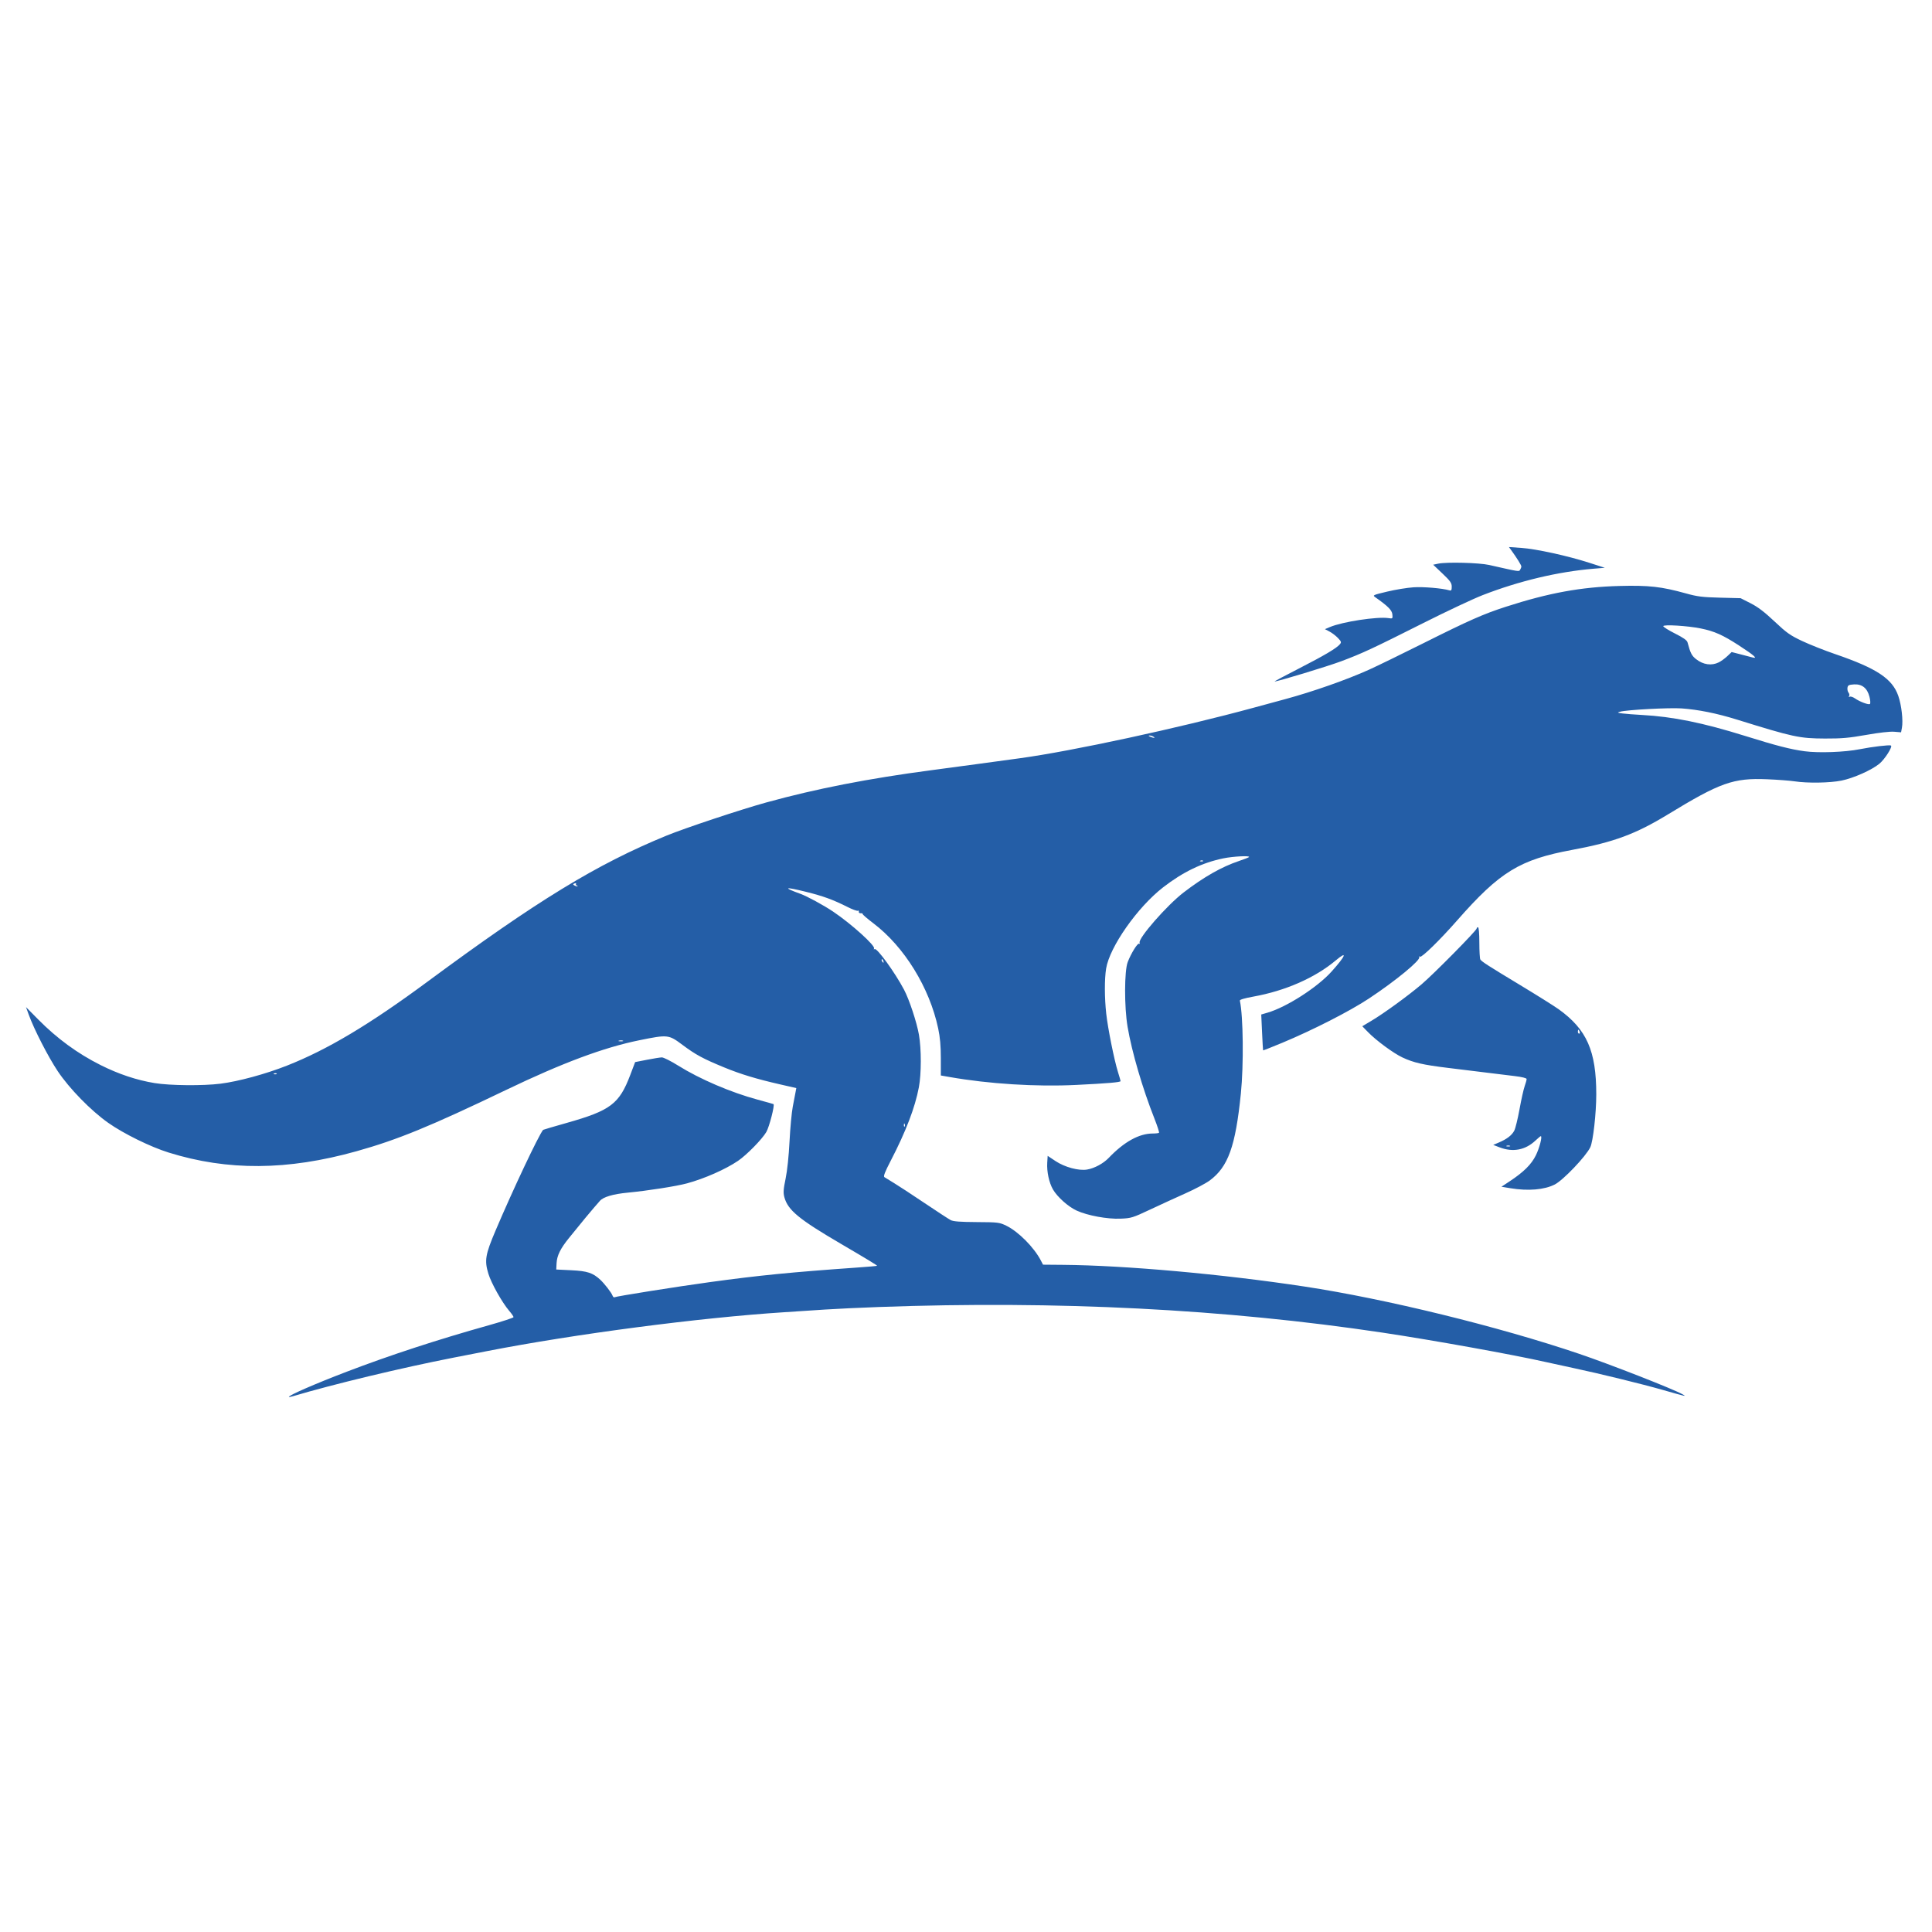
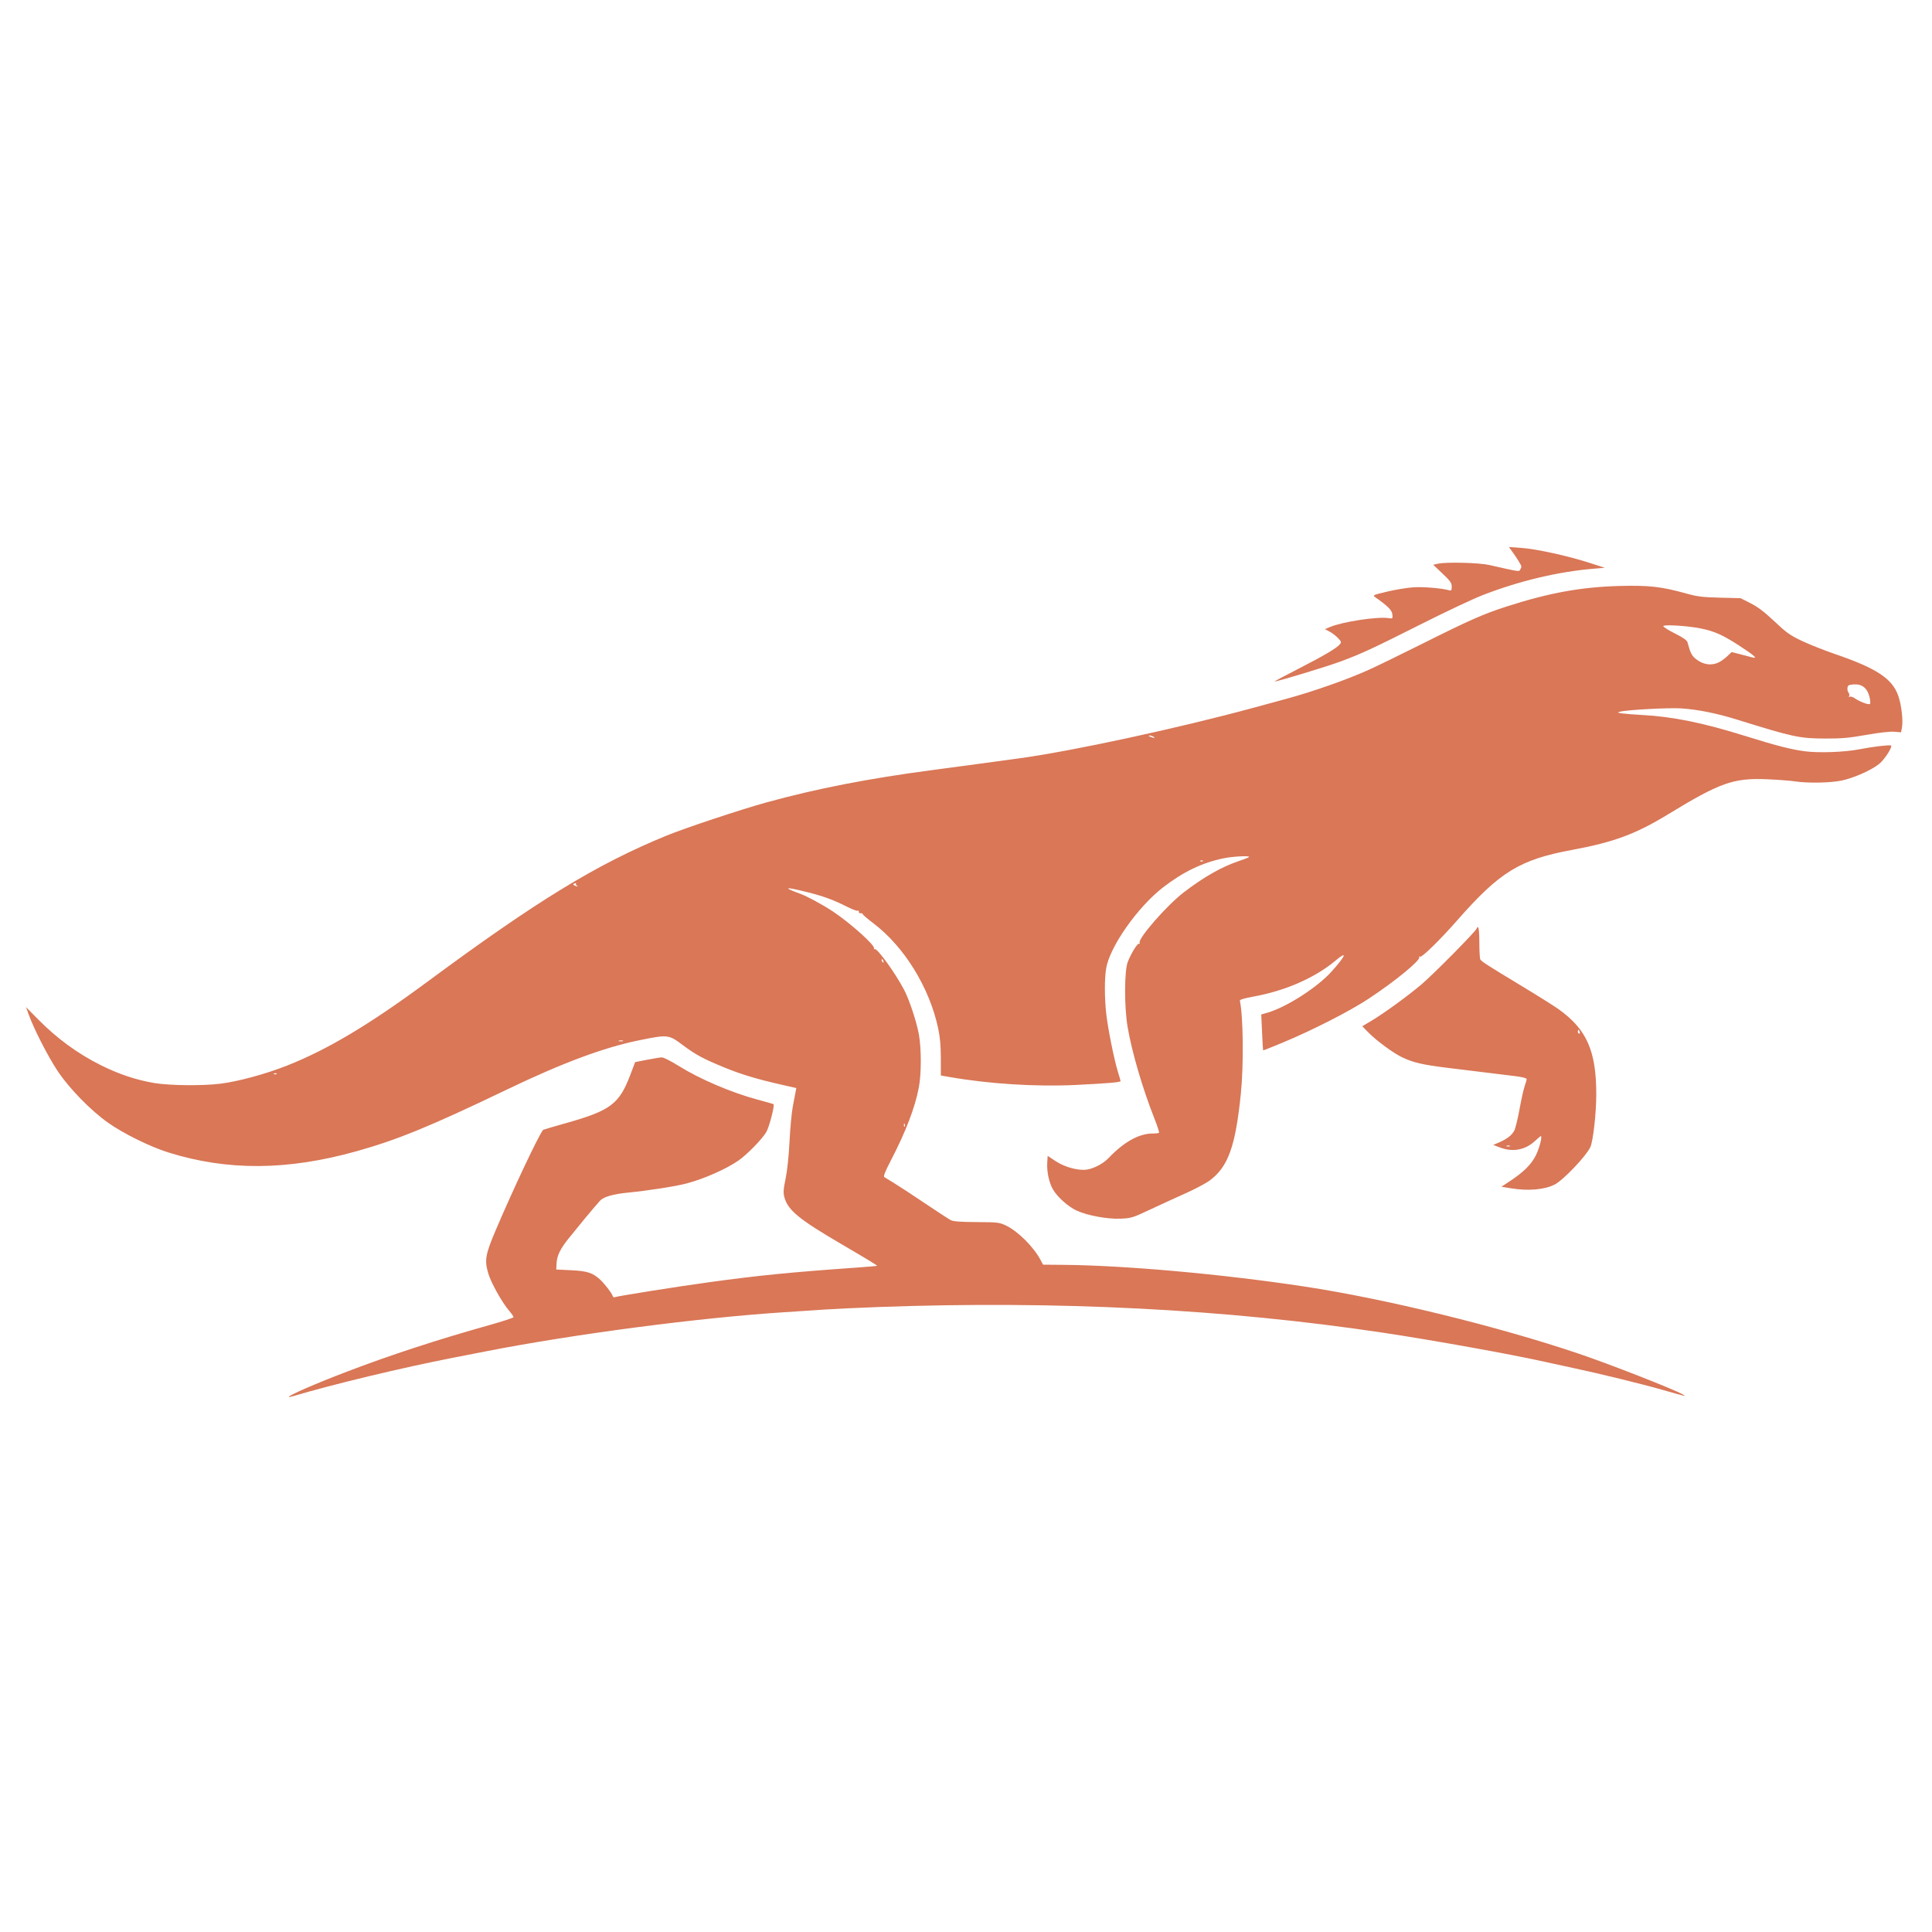
<svg xmlns="http://www.w3.org/2000/svg" width="512" height="512" viewBox="0 0 512 512" version="1.1" id="svg1" xml:space="preserve">
  <defs id="defs1" />
  <g id="layer1">
-     <path style="fill:#245ea7;fill-opacity:1;stroke-width:0.348" d="m 76.55,370.194 c 0,-0.441 6.975,-3.478 15.322,-6.67 11.467,-4.385 24.056,-8.502 37.694,-12.325 3.591,-1.007 6.529,-1.973 6.529,-2.148 0,-0.175 -0.513,-0.917 -1.14,-1.649 -1.886,-2.204 -4.764,-7.331 -5.533,-9.859 -1.067,-3.508 -0.812,-5.037 1.913,-11.447 4.635,-10.906 11.376,-25.18 12.594,-26.67 0.044,-0.054 2.866,-0.885 6.271,-1.847 11.611,-3.281 13.914,-5.021 16.833,-12.721 l 1.286,-3.394 3.127,-0.612 c 1.72,-0.337 3.494,-0.622 3.942,-0.633 0.448,-0.012 2.407,0.973 4.353,2.187 5.733,3.579 13.944,7.095 21.049,9.015 2.243,0.606 4.13,1.136 4.193,1.177 0.379,0.248 -1.108,6.031 -1.902,7.396 -1.111,1.911 -5.199,6.081 -7.49,7.639 -3.294,2.241 -8.908,4.718 -13.532,5.97 -2.832,0.767 -10.365,1.947 -15.706,2.461 -3.929,0.378 -6.502,1.144 -7.395,2.201 -0.353,0.417 -1.058,1.229 -1.567,1.804 -0.881,0.995 -2.824,3.352 -6.62,8.034 -2.26,2.787 -3.169,4.638 -3.274,6.667 l -0.086,1.665 4.004,0.194 c 4.23,0.205 5.698,0.687 7.661,2.514 1.142,1.064 2.945,3.394 3.242,4.192 0.129,0.347 0.363,0.553 0.519,0.456 0.416,-0.257 16.452,-2.804 25.315,-4.021 12.968,-1.78 21.445,-2.618 38.979,-3.854 2.861,-0.202 5.247,-0.411 5.302,-0.466 0.095,-0.095 -2.646,-1.762 -9.437,-5.736 -11.306,-6.617 -14.219,-9.017 -15.138,-12.472 -0.312,-1.172 -0.25,-2.066 0.334,-4.875 0.434,-2.086 0.844,-5.976 1.041,-9.882 0.179,-3.543 0.568,-7.696 0.864,-9.228 0.296,-1.532 0.627,-3.262 0.735,-3.845 l 0.197,-1.059 -4.299,-0.983 c -6.304,-1.441 -10.428,-2.693 -14.815,-4.495 -5.585,-2.295 -7.543,-3.352 -11.019,-5.948 -3.709,-2.77 -3.879,-2.789 -11.473,-1.249 -9.392,1.904 -20.353,5.99 -35.244,13.14 -20.173,9.686 -28.817,13.23 -39.697,16.273 -18.297,5.118 -34.125,5.227 -49.806,0.341 C 39.849,303.927 32.753,300.436 28.67,297.556 24.083,294.321 18.366,288.468 15.297,283.867 12.763,280.067 9.044,272.821 7.63,268.93 l -0.742,-2.041 3.231,3.271 c 4.997,5.059 10.454,9.048 16.569,12.11 4.772,2.39 9.534,3.977 14.263,4.754 4.097,0.673 12.827,0.754 17.493,0.164 4.757,-0.602 11.896,-2.542 17.556,-4.77 10.748,-4.231 21.935,-10.91 37.288,-22.262 29.058,-21.485 44.799,-31.105 63.301,-38.689 4.951,-2.029 19.731,-6.945 26.481,-8.807 13.155,-3.629 27.026,-6.339 43.759,-8.549 3.735,-0.493 9.611,-1.282 13.058,-1.753 3.447,-0.471 8.07,-1.101 10.272,-1.4 13.928,-1.891 42.34,-8.029 62.157,-13.429 2.873,-0.783 6.634,-1.804 8.357,-2.27 7.203,-1.947 16.267,-5.134 22.112,-7.774 2.202,-0.995 8.662,-4.141 14.354,-6.991 12.218,-6.117 15.976,-7.778 21.978,-9.714 11.352,-3.662 19.894,-5.223 30.061,-5.492 7.803,-0.206 11.117,0.166 17.654,1.983 3.005,0.835 4.339,1.001 8.988,1.118 l 5.459,0.137 2.651,1.345 c 1.919,0.974 3.667,2.304 6.331,4.815 3.213,3.029 4.142,3.687 7.318,5.185 2.001,0.944 5.94,2.505 8.755,3.47 11.042,3.785 15.168,6.52 16.743,11.101 0.849,2.469 1.308,6.527 0.952,8.424 l -0.226,1.204 -1.827,-0.151 c -1.117,-0.093 -3.99,0.232 -7.395,0.836 -4.598,0.815 -6.509,0.983 -10.966,0.965 -6.753,-0.028 -8.374,-0.378 -23.331,-5.029 -5.302,-1.649 -10.226,-2.643 -14.625,-2.954 -3.276,-0.231 -14.545,0.371 -16.317,0.872 -0.828,0.234 -0.763,0.281 0.648,0.466 0.862,0.113 3.174,0.292 5.137,0.398 8.186,0.44 16.187,2.069 27.421,5.58 8.24,2.576 12.004,3.542 15.733,4.04 3.712,0.495 10.664,0.237 14.562,-0.54 3.269,-0.652 7.893,-1.202 8.278,-0.984 0.506,0.287 -1.64,3.662 -3.077,4.839 -2.05,1.68 -6.835,3.806 -10.027,4.456 -3.069,0.625 -8.981,0.72 -12.412,0.2 -1.245,-0.189 -4.536,-0.437 -7.313,-0.552 -8.946,-0.371 -12.426,0.866 -26.362,9.366 -8.434,5.144 -14.298,7.317 -25.174,9.328 -14.023,2.592 -19.264,5.803 -30.654,18.778 -4.475,5.098 -9.322,9.834 -9.776,9.553 -0.241,-0.149 -0.329,-0.113 -0.206,0.085 0.475,0.768 -6.211,6.281 -13.337,10.997 -5.071,3.356 -14.893,8.373 -22.962,11.728 -2.766,1.15 -5.056,2.056 -5.088,2.013 -0.032,-0.043 -0.156,-2.199 -0.275,-4.792 l -0.216,-4.714 1.648,-0.48 c 5.063,-1.474 13.198,-6.694 16.98,-10.894 3.78,-4.199 4.344,-5.672 1.138,-2.975 -5.486,4.615 -13.363,8.076 -21.867,9.607 -2.338,0.421 -3.624,0.805 -3.567,1.066 0.902,4.111 1.042,17.023 0.266,24.648 -1.424,13.996 -3.37,19.415 -8.267,23.028 -1.011,0.746 -3.876,2.265 -6.366,3.376 -2.49,1.111 -6.721,3.052 -9.402,4.313 -4.624,2.176 -5.027,2.3 -7.835,2.417 -3.514,0.147 -8.749,-0.816 -11.645,-2.142 -2.234,-1.023 -5.133,-3.612 -6.284,-5.613 -1.032,-1.793 -1.659,-4.726 -1.512,-7.063 l 0.115,-1.828 2.077,1.381 c 2.435,1.62 6.142,2.619 8.349,2.251 1.968,-0.328 4.325,-1.598 5.766,-3.106 4.047,-4.237 8.036,-6.447 11.638,-6.447 0.813,0 1.567,-0.089 1.675,-0.197 0.108,-0.108 -0.434,-1.793 -1.206,-3.743 -3.154,-7.971 -5.999,-17.694 -7.123,-24.341 -0.892,-5.273 -0.871,-14.797 0.038,-17.161 0.885,-2.304 2.621,-5.102 3.014,-4.858 0.172,0.107 0.235,-0.012 0.138,-0.262 -0.44,-1.148 7.264,-9.948 11.659,-13.318 5.36,-4.109 10.072,-6.79 14.641,-8.328 1.356,-0.457 2.564,-0.928 2.684,-1.048 0.432,-0.432 -4.168,-0.205 -6.791,0.336 -5.628,1.159 -10.662,3.578 -15.942,7.661 -6.803,5.261 -14.204,15.807 -15.13,21.559 -0.444,2.755 -0.43,7.749 0.033,11.94 0.434,3.927 2.118,12.305 3.111,15.471 0.377,1.203 0.688,2.283 0.69,2.4 0.007,0.312 -3.392,0.604 -11.835,1.018 -10.52,0.516 -23.085,-0.273 -33.482,-2.102 l -2.317,-0.407 -7.1e-4,-4.584 c -3.4e-4,-3.272 -0.202,-5.531 -0.704,-7.892 -2.304,-10.839 -8.997,-21.683 -17.213,-27.889 -1.578,-1.192 -2.836,-2.281 -2.796,-2.42 0.04,-0.139 -0.195,-0.232 -0.522,-0.207 -0.328,0.025 -0.553,-0.161 -0.5,-0.415 0.053,-0.254 -0.058,-0.366 -0.247,-0.25 -0.188,0.116 -1.413,-0.327 -2.72,-0.986 -3.892,-1.96 -6.478,-2.902 -11.105,-4.047 -5.612,-1.389 -6.182,-1.175 -1.436,0.539 1.816,0.656 6.2,3.04 8.747,4.756 4.825,3.252 11.234,9.045 10.794,9.757 -0.133,0.215 -0.07,0.275 0.149,0.14 0.62,-0.383 5.371,6.167 7.797,10.748 1.387,2.619 3.372,8.619 3.952,11.942 0.666,3.819 0.657,10.385 -0.019,13.949 -1.023,5.394 -3.456,11.744 -7.438,19.418 -1.583,3.051 -2.015,4.171 -1.691,4.387 0.239,0.159 1.375,0.857 2.524,1.55 1.149,0.694 4.794,3.08 8.099,5.303 3.305,2.223 6.433,4.262 6.95,4.531 0.691,0.36 2.511,0.498 6.874,0.522 5.675,0.032 6.018,0.074 7.849,0.958 3.19,1.54 7.365,5.744 9.167,9.229 l 0.569,1.1 5.258,0.045 c 16.579,0.14 42.328,2.453 64.097,5.757 21.485,3.261 51.352,10.58 72.733,17.824 8.129,2.754 24.93,9.328 27.355,10.703 1.218,0.691 1.11,0.667 -5.243,-1.147 -5.435,-1.553 -16.859,-4.351 -23.505,-5.758 -2.394,-0.507 -5.685,-1.223 -7.313,-1.593 -8.704,-1.974 -30.005,-5.814 -43.353,-7.814 -41.726,-6.253 -86.257,-8.52 -133.541,-6.799 -5.075,0.185 -11.5,0.488 -14.277,0.674 -2.777,0.186 -7.635,0.505 -10.795,0.709 -22.467,1.449 -55.393,5.756 -78.697,10.295 -3.352,0.653 -7.347,1.432 -8.88,1.731 -13.693,2.673 -31.976,7.062 -42.569,10.22 -0.622,0.186 -1.132,0.273 -1.132,0.193 z M 239.754,297.892 c -0.111,-0.278 -0.194,-0.195 -0.21,0.21 -0.015,0.367 0.067,0.573 0.183,0.457 0.116,-0.116 0.128,-0.416 0.028,-0.667 z M 73.322,284.515 c -0.116,-0.116 -0.416,-0.128 -0.667,-0.028 -0.278,0.111 -0.195,0.194 0.21,0.21 0.367,0.015 0.573,-0.067 0.457,-0.183 z m 91.769,-8.723 c -0.236,-0.095 -0.706,-0.101 -1.045,-0.013 -0.339,0.088 -0.146,0.166 0.429,0.173 0.575,0.007 0.852,-0.065 0.616,-0.161 z m 68.973,-21.202 c -0.113,-0.296 -0.281,-0.463 -0.372,-0.371 -0.091,0.091 -0.063,0.333 0.064,0.537 0.343,0.556 0.544,0.448 0.309,-0.166 z M 152.895,234.699 c -0.241,-0.097 -0.35,-0.318 -0.243,-0.491 0.107,-0.173 -0.062,-0.216 -0.375,-0.096 -0.456,0.175 -0.477,0.277 -0.105,0.513 0.255,0.162 0.621,0.284 0.813,0.272 0.192,-0.012 0.151,-0.102 -0.089,-0.199 z m 165.92,-6.595 c -0.116,-0.116 -0.416,-0.128 -0.667,-0.028 -0.278,0.111 -0.195,0.194 0.21,0.21 0.367,0.015 0.573,-0.067 0.457,-0.183 z M 305.677,195.234 c -0.287,-0.186 -0.757,-0.329 -1.045,-0.318 -0.344,0.013 -0.285,0.121 0.174,0.318 0.957,0.411 1.507,0.411 0.871,0 z m 189.754,-10.574 c -0.579,-2.301 -1.984,-3.423 -4.114,-3.285 -1.376,0.089 -1.623,0.22 -1.721,0.907 -0.063,0.441 0.068,1.022 0.291,1.291 0.223,0.268 0.289,0.676 0.147,0.905 -0.164,0.265 -0.11,0.326 0.147,0.167 0.222,-0.137 0.834,0.048 1.36,0.411 1.359,0.941 3.691,1.806 4.02,1.493 0.154,-0.146 0.095,-0.996 -0.13,-1.889 z m -39.916,-9.139 c 0.613,-0.309 1.627,-1.048 2.253,-1.642 l 1.139,-1.081 2.343,0.606 c 1.289,0.333 2.72,0.705 3.181,0.827 1.526,0.403 0.444,-0.556 -3.577,-3.169 -4.296,-2.791 -6.517,-3.781 -10.145,-4.518 -3.465,-0.705 -9.924,-1.097 -9.924,-0.604 0,0.212 1.398,1.089 3.107,1.947 2.224,1.117 3.168,1.786 3.32,2.354 0.762,2.838 1.112,3.526 2.253,4.428 1.903,1.505 4.131,1.819 6.049,0.853 z m -55.237,139.371 -2.378,-0.394 2.204,-1.458 c 3.705,-2.451 5.732,-4.464 6.918,-6.872 0.964,-1.957 1.763,-5.076 1.301,-5.076 -0.094,0 -0.726,0.523 -1.404,1.163 -2.678,2.526 -5.975,3.156 -9.486,1.815 l -1.719,-0.657 1.502,-0.638 c 2.134,-0.906 3.451,-1.922 4.086,-3.15 0.302,-0.585 0.926,-3.135 1.385,-5.667 0.459,-2.532 1.071,-5.273 1.36,-6.091 0.289,-0.818 0.525,-1.674 0.525,-1.902 0,-0.263 -1.178,-0.557 -3.221,-0.803 -1.772,-0.214 -5.18,-0.63 -7.574,-0.927 -2.394,-0.296 -6.938,-0.853 -10.098,-1.239 -6.556,-0.799 -9.052,-1.372 -12.013,-2.756 -2.386,-1.115 -6.952,-4.478 -9.153,-6.741 l -1.492,-1.534 2.436,-1.453 c 3.312,-1.975 9.665,-6.596 13.258,-9.643 3.221,-2.731 14.625,-14.284 14.625,-14.816 0,-0.18 0.157,-0.328 0.348,-0.328 0.212,0 0.35,1.6 0.354,4.092 0.002,2.25 0.12,4.256 0.261,4.457 0.423,0.604 2.018,1.629 10.522,6.762 4.474,2.701 9.087,5.595 10.251,6.432 7.443,5.351 9.951,11.037 9.951,22.558 0,4.993 -0.841,12.449 -1.579,13.998 -1.149,2.41 -7.18,8.736 -9.42,9.878 -2.758,1.407 -7.05,1.768 -11.75,0.99 z m -0.147,-11.245 c -0.239,-0.097 -0.631,-0.097 -0.871,0 -0.239,0.097 -0.043,0.176 0.435,0.176 0.479,0 0.675,-0.079 0.435,-0.176 z m 18.494,-30.238 c -0.11,-0.287 -0.262,-0.522 -0.337,-0.522 -0.075,0 -0.137,0.235 -0.137,0.522 0,0.287 0.152,0.522 0.337,0.522 0.185,0 0.247,-0.235 0.137,-0.522 z m -74.47,-96.211 c 6.769,-3.465 10.07,-5.418 10.935,-6.468 0.43,-0.522 0.368,-0.719 -0.522,-1.656 -0.556,-0.585 -1.559,-1.351 -2.229,-1.702 l -1.219,-0.639 1.316,-0.558 c 3.317,-1.406 12.546,-2.815 15.511,-2.369 1.13,0.17 1.154,0.147 1.045,-0.983 -0.109,-1.123 -1.166,-2.185 -4.516,-4.539 -0.773,-0.543 -0.676,-0.59 3.153,-1.505 2.173,-0.52 5.317,-1.033 6.986,-1.141 2.632,-0.171 7.602,0.254 9.499,0.812 0.494,0.145 0.609,-0.04 0.609,-0.976 0,-0.979 -0.375,-1.511 -2.459,-3.486 l -2.459,-2.331 1.327,-0.281 c 2.246,-0.476 10.846,-0.254 13.515,0.349 8.158,1.841 7.867,1.796 8.203,1.265 0.175,-0.276 0.32,-0.667 0.323,-0.869 0.005,-0.339 -1.204,-2.283 -2.677,-4.305 l -0.613,-0.841 3.302,0.226 c 3.924,0.269 12.285,2.101 18.002,3.944 l 4.104,1.323 -2.96,0.248 c -9.456,0.793 -19.753,3.245 -29.424,7.006 -2.49,0.968 -9.541,4.284 -15.67,7.368 -13.48,6.783 -16.248,8.072 -21.809,10.153 -3.669,1.373 -16.907,5.39 -17.644,5.354 -0.134,-0.007 2.734,-1.536 6.373,-3.399 z" id="path1" />
+     <path style="fill:#d97757;fill-opacity:1;stroke-width:0.348" d="m 76.55,370.194 c 0,-0.441 6.975,-3.478 15.322,-6.67 11.467,-4.385 24.056,-8.502 37.694,-12.325 3.591,-1.007 6.529,-1.973 6.529,-2.148 0,-0.175 -0.513,-0.917 -1.14,-1.649 -1.886,-2.204 -4.764,-7.331 -5.533,-9.859 -1.067,-3.508 -0.812,-5.037 1.913,-11.447 4.635,-10.906 11.376,-25.18 12.594,-26.67 0.044,-0.054 2.866,-0.885 6.271,-1.847 11.611,-3.281 13.914,-5.021 16.833,-12.721 l 1.286,-3.394 3.127,-0.612 c 1.72,-0.337 3.494,-0.622 3.942,-0.633 0.448,-0.012 2.407,0.973 4.353,2.187 5.733,3.579 13.944,7.095 21.049,9.015 2.243,0.606 4.13,1.136 4.193,1.177 0.379,0.248 -1.108,6.031 -1.902,7.396 -1.111,1.911 -5.199,6.081 -7.49,7.639 -3.294,2.241 -8.908,4.718 -13.532,5.97 -2.832,0.767 -10.365,1.947 -15.706,2.461 -3.929,0.378 -6.502,1.144 -7.395,2.201 -0.353,0.417 -1.058,1.229 -1.567,1.804 -0.881,0.995 -2.824,3.352 -6.62,8.034 -2.26,2.787 -3.169,4.638 -3.274,6.667 l -0.086,1.665 4.004,0.194 c 4.23,0.205 5.698,0.687 7.661,2.514 1.142,1.064 2.945,3.394 3.242,4.192 0.129,0.347 0.363,0.553 0.519,0.456 0.416,-0.257 16.452,-2.804 25.315,-4.021 12.968,-1.78 21.445,-2.618 38.979,-3.854 2.861,-0.202 5.247,-0.411 5.302,-0.466 0.095,-0.095 -2.646,-1.762 -9.437,-5.736 -11.306,-6.617 -14.219,-9.017 -15.138,-12.472 -0.312,-1.172 -0.25,-2.066 0.334,-4.875 0.434,-2.086 0.844,-5.976 1.041,-9.882 0.179,-3.543 0.568,-7.696 0.864,-9.228 0.296,-1.532 0.627,-3.262 0.735,-3.845 l 0.197,-1.059 -4.299,-0.983 c -6.304,-1.441 -10.428,-2.693 -14.815,-4.495 -5.585,-2.295 -7.543,-3.352 -11.019,-5.948 -3.709,-2.77 -3.879,-2.789 -11.473,-1.249 -9.392,1.904 -20.353,5.99 -35.244,13.14 -20.173,9.686 -28.817,13.23 -39.697,16.273 -18.297,5.118 -34.125,5.227 -49.806,0.341 C 39.849,303.927 32.753,300.436 28.67,297.556 24.083,294.321 18.366,288.468 15.297,283.867 12.763,280.067 9.044,272.821 7.63,268.93 l -0.742,-2.041 3.231,3.271 c 4.997,5.059 10.454,9.048 16.569,12.11 4.772,2.39 9.534,3.977 14.263,4.754 4.097,0.673 12.827,0.754 17.493,0.164 4.757,-0.602 11.896,-2.542 17.556,-4.77 10.748,-4.231 21.935,-10.91 37.288,-22.262 29.058,-21.485 44.799,-31.105 63.301,-38.689 4.951,-2.029 19.731,-6.945 26.481,-8.807 13.155,-3.629 27.026,-6.339 43.759,-8.549 3.735,-0.493 9.611,-1.282 13.058,-1.753 3.447,-0.471 8.07,-1.101 10.272,-1.4 13.928,-1.891 42.34,-8.029 62.157,-13.429 2.873,-0.783 6.634,-1.804 8.357,-2.27 7.203,-1.947 16.267,-5.134 22.112,-7.774 2.202,-0.995 8.662,-4.141 14.354,-6.991 12.218,-6.117 15.976,-7.778 21.978,-9.714 11.352,-3.662 19.894,-5.223 30.061,-5.492 7.803,-0.206 11.117,0.166 17.654,1.983 3.005,0.835 4.339,1.001 8.988,1.118 l 5.459,0.137 2.651,1.345 c 1.919,0.974 3.667,2.304 6.331,4.815 3.213,3.029 4.142,3.687 7.318,5.185 2.001,0.944 5.94,2.505 8.755,3.47 11.042,3.785 15.168,6.52 16.743,11.101 0.849,2.469 1.308,6.527 0.952,8.424 l -0.226,1.204 -1.827,-0.151 c -1.117,-0.093 -3.99,0.232 -7.395,0.836 -4.598,0.815 -6.509,0.983 -10.966,0.965 -6.753,-0.028 -8.374,-0.378 -23.331,-5.029 -5.302,-1.649 -10.226,-2.643 -14.625,-2.954 -3.276,-0.231 -14.545,0.371 -16.317,0.872 -0.828,0.234 -0.763,0.281 0.648,0.466 0.862,0.113 3.174,0.292 5.137,0.398 8.186,0.44 16.187,2.069 27.421,5.58 8.24,2.576 12.004,3.542 15.733,4.04 3.712,0.495 10.664,0.237 14.562,-0.54 3.269,-0.652 7.893,-1.202 8.278,-0.984 0.506,0.287 -1.64,3.662 -3.077,4.839 -2.05,1.68 -6.835,3.806 -10.027,4.456 -3.069,0.625 -8.981,0.72 -12.412,0.2 -1.245,-0.189 -4.536,-0.437 -7.313,-0.552 -8.946,-0.371 -12.426,0.866 -26.362,9.366 -8.434,5.144 -14.298,7.317 -25.174,9.328 -14.023,2.592 -19.264,5.803 -30.654,18.778 -4.475,5.098 -9.322,9.834 -9.776,9.553 -0.241,-0.149 -0.329,-0.113 -0.206,0.085 0.475,0.768 -6.211,6.281 -13.337,10.997 -5.071,3.356 -14.893,8.373 -22.962,11.728 -2.766,1.15 -5.056,2.056 -5.088,2.013 -0.032,-0.043 -0.156,-2.199 -0.275,-4.792 l -0.216,-4.714 1.648,-0.48 c 5.063,-1.474 13.198,-6.694 16.98,-10.894 3.78,-4.199 4.344,-5.672 1.138,-2.975 -5.486,4.615 -13.363,8.076 -21.867,9.607 -2.338,0.421 -3.624,0.805 -3.567,1.066 0.902,4.111 1.042,17.023 0.266,24.648 -1.424,13.996 -3.37,19.415 -8.267,23.028 -1.011,0.746 -3.876,2.265 -6.366,3.376 -2.49,1.111 -6.721,3.052 -9.402,4.313 -4.624,2.176 -5.027,2.3 -7.835,2.417 -3.514,0.147 -8.749,-0.816 -11.645,-2.142 -2.234,-1.023 -5.133,-3.612 -6.284,-5.613 -1.032,-1.793 -1.659,-4.726 -1.512,-7.063 l 0.115,-1.828 2.077,1.381 c 2.435,1.62 6.142,2.619 8.349,2.251 1.968,-0.328 4.325,-1.598 5.766,-3.106 4.047,-4.237 8.036,-6.447 11.638,-6.447 0.813,0 1.567,-0.089 1.675,-0.197 0.108,-0.108 -0.434,-1.793 -1.206,-3.743 -3.154,-7.971 -5.999,-17.694 -7.123,-24.341 -0.892,-5.273 -0.871,-14.797 0.038,-17.161 0.885,-2.304 2.621,-5.102 3.014,-4.858 0.172,0.107 0.235,-0.012 0.138,-0.262 -0.44,-1.148 7.264,-9.948 11.659,-13.318 5.36,-4.109 10.072,-6.79 14.641,-8.328 1.356,-0.457 2.564,-0.928 2.684,-1.048 0.432,-0.432 -4.168,-0.205 -6.791,0.336 -5.628,1.159 -10.662,3.578 -15.942,7.661 -6.803,5.261 -14.204,15.807 -15.13,21.559 -0.444,2.755 -0.43,7.749 0.033,11.94 0.434,3.927 2.118,12.305 3.111,15.471 0.377,1.203 0.688,2.283 0.69,2.4 0.007,0.312 -3.392,0.604 -11.835,1.018 -10.52,0.516 -23.085,-0.273 -33.482,-2.102 l -2.317,-0.407 -7.1e-4,-4.584 c -3.4e-4,-3.272 -0.202,-5.531 -0.704,-7.892 -2.304,-10.839 -8.997,-21.683 -17.213,-27.889 -1.578,-1.192 -2.836,-2.281 -2.796,-2.42 0.04,-0.139 -0.195,-0.232 -0.522,-0.207 -0.328,0.025 -0.553,-0.161 -0.5,-0.415 0.053,-0.254 -0.058,-0.366 -0.247,-0.25 -0.188,0.116 -1.413,-0.327 -2.72,-0.986 -3.892,-1.96 -6.478,-2.902 -11.105,-4.047 -5.612,-1.389 -6.182,-1.175 -1.436,0.539 1.816,0.656 6.2,3.04 8.747,4.756 4.825,3.252 11.234,9.045 10.794,9.757 -0.133,0.215 -0.07,0.275 0.149,0.14 0.62,-0.383 5.371,6.167 7.797,10.748 1.387,2.619 3.372,8.619 3.952,11.942 0.666,3.819 0.657,10.385 -0.019,13.949 -1.023,5.394 -3.456,11.744 -7.438,19.418 -1.583,3.051 -2.015,4.171 -1.691,4.387 0.239,0.159 1.375,0.857 2.524,1.55 1.149,0.694 4.794,3.08 8.099,5.303 3.305,2.223 6.433,4.262 6.95,4.531 0.691,0.36 2.511,0.498 6.874,0.522 5.675,0.032 6.018,0.074 7.849,0.958 3.19,1.54 7.365,5.744 9.167,9.229 l 0.569,1.1 5.258,0.045 c 16.579,0.14 42.328,2.453 64.097,5.757 21.485,3.261 51.352,10.58 72.733,17.824 8.129,2.754 24.93,9.328 27.355,10.703 1.218,0.691 1.11,0.667 -5.243,-1.147 -5.435,-1.553 -16.859,-4.351 -23.505,-5.758 -2.394,-0.507 -5.685,-1.223 -7.313,-1.593 -8.704,-1.974 -30.005,-5.814 -43.353,-7.814 -41.726,-6.253 -86.257,-8.52 -133.541,-6.799 -5.075,0.185 -11.5,0.488 -14.277,0.674 -2.777,0.186 -7.635,0.505 -10.795,0.709 -22.467,1.449 -55.393,5.756 -78.697,10.295 -3.352,0.653 -7.347,1.432 -8.88,1.731 -13.693,2.673 -31.976,7.062 -42.569,10.22 -0.622,0.186 -1.132,0.273 -1.132,0.193 z M 239.754,297.892 c -0.111,-0.278 -0.194,-0.195 -0.21,0.21 -0.015,0.367 0.067,0.573 0.183,0.457 0.116,-0.116 0.128,-0.416 0.028,-0.667 z M 73.322,284.515 c -0.116,-0.116 -0.416,-0.128 -0.667,-0.028 -0.278,0.111 -0.195,0.194 0.21,0.21 0.367,0.015 0.573,-0.067 0.457,-0.183 z m 91.769,-8.723 c -0.236,-0.095 -0.706,-0.101 -1.045,-0.013 -0.339,0.088 -0.146,0.166 0.429,0.173 0.575,0.007 0.852,-0.065 0.616,-0.161 z m 68.973,-21.202 c -0.113,-0.296 -0.281,-0.463 -0.372,-0.371 -0.091,0.091 -0.063,0.333 0.064,0.537 0.343,0.556 0.544,0.448 0.309,-0.166 z M 152.895,234.699 c -0.241,-0.097 -0.35,-0.318 -0.243,-0.491 0.107,-0.173 -0.062,-0.216 -0.375,-0.096 -0.456,0.175 -0.477,0.277 -0.105,0.513 0.255,0.162 0.621,0.284 0.813,0.272 0.192,-0.012 0.151,-0.102 -0.089,-0.199 z m 165.92,-6.595 c -0.116,-0.116 -0.416,-0.128 -0.667,-0.028 -0.278,0.111 -0.195,0.194 0.21,0.21 0.367,0.015 0.573,-0.067 0.457,-0.183 z M 305.677,195.234 c -0.287,-0.186 -0.757,-0.329 -1.045,-0.318 -0.344,0.013 -0.285,0.121 0.174,0.318 0.957,0.411 1.507,0.411 0.871,0 z m 189.754,-10.574 c -0.579,-2.301 -1.984,-3.423 -4.114,-3.285 -1.376,0.089 -1.623,0.22 -1.721,0.907 -0.063,0.441 0.068,1.022 0.291,1.291 0.223,0.268 0.289,0.676 0.147,0.905 -0.164,0.265 -0.11,0.326 0.147,0.167 0.222,-0.137 0.834,0.048 1.36,0.411 1.359,0.941 3.691,1.806 4.02,1.493 0.154,-0.146 0.095,-0.996 -0.13,-1.889 z m -39.916,-9.139 c 0.613,-0.309 1.627,-1.048 2.253,-1.642 l 1.139,-1.081 2.343,0.606 c 1.289,0.333 2.72,0.705 3.181,0.827 1.526,0.403 0.444,-0.556 -3.577,-3.169 -4.296,-2.791 -6.517,-3.781 -10.145,-4.518 -3.465,-0.705 -9.924,-1.097 -9.924,-0.604 0,0.212 1.398,1.089 3.107,1.947 2.224,1.117 3.168,1.786 3.32,2.354 0.762,2.838 1.112,3.526 2.253,4.428 1.903,1.505 4.131,1.819 6.049,0.853 z m -55.237,139.371 -2.378,-0.394 2.204,-1.458 c 3.705,-2.451 5.732,-4.464 6.918,-6.872 0.964,-1.957 1.763,-5.076 1.301,-5.076 -0.094,0 -0.726,0.523 -1.404,1.163 -2.678,2.526 -5.975,3.156 -9.486,1.815 l -1.719,-0.657 1.502,-0.638 c 2.134,-0.906 3.451,-1.922 4.086,-3.15 0.302,-0.585 0.926,-3.135 1.385,-5.667 0.459,-2.532 1.071,-5.273 1.36,-6.091 0.289,-0.818 0.525,-1.674 0.525,-1.902 0,-0.263 -1.178,-0.557 -3.221,-0.803 -1.772,-0.214 -5.18,-0.63 -7.574,-0.927 -2.394,-0.296 -6.938,-0.853 -10.098,-1.239 -6.556,-0.799 -9.052,-1.372 -12.013,-2.756 -2.386,-1.115 -6.952,-4.478 -9.153,-6.741 l -1.492,-1.534 2.436,-1.453 c 3.312,-1.975 9.665,-6.596 13.258,-9.643 3.221,-2.731 14.625,-14.284 14.625,-14.816 0,-0.18 0.157,-0.328 0.348,-0.328 0.212,0 0.35,1.6 0.354,4.092 0.002,2.25 0.12,4.256 0.261,4.457 0.423,0.604 2.018,1.629 10.522,6.762 4.474,2.701 9.087,5.595 10.251,6.432 7.443,5.351 9.951,11.037 9.951,22.558 0,4.993 -0.841,12.449 -1.579,13.998 -1.149,2.41 -7.18,8.736 -9.42,9.878 -2.758,1.407 -7.05,1.768 -11.75,0.99 z m -0.147,-11.245 c -0.239,-0.097 -0.631,-0.097 -0.871,0 -0.239,0.097 -0.043,0.176 0.435,0.176 0.479,0 0.675,-0.079 0.435,-0.176 z m 18.494,-30.238 c -0.11,-0.287 -0.262,-0.522 -0.337,-0.522 -0.075,0 -0.137,0.235 -0.137,0.522 0,0.287 0.152,0.522 0.337,0.522 0.185,0 0.247,-0.235 0.137,-0.522 z m -74.47,-96.211 c 6.769,-3.465 10.07,-5.418 10.935,-6.468 0.43,-0.522 0.368,-0.719 -0.522,-1.656 -0.556,-0.585 -1.559,-1.351 -2.229,-1.702 l -1.219,-0.639 1.316,-0.558 c 3.317,-1.406 12.546,-2.815 15.511,-2.369 1.13,0.17 1.154,0.147 1.045,-0.983 -0.109,-1.123 -1.166,-2.185 -4.516,-4.539 -0.773,-0.543 -0.676,-0.59 3.153,-1.505 2.173,-0.52 5.317,-1.033 6.986,-1.141 2.632,-0.171 7.602,0.254 9.499,0.812 0.494,0.145 0.609,-0.04 0.609,-0.976 0,-0.979 -0.375,-1.511 -2.459,-3.486 l -2.459,-2.331 1.327,-0.281 c 2.246,-0.476 10.846,-0.254 13.515,0.349 8.158,1.841 7.867,1.796 8.203,1.265 0.175,-0.276 0.32,-0.667 0.323,-0.869 0.005,-0.339 -1.204,-2.283 -2.677,-4.305 l -0.613,-0.841 3.302,0.226 c 3.924,0.269 12.285,2.101 18.002,3.944 l 4.104,1.323 -2.96,0.248 c -9.456,0.793 -19.753,3.245 -29.424,7.006 -2.49,0.968 -9.541,4.284 -15.67,7.368 -13.48,6.783 -16.248,8.072 -21.809,10.153 -3.669,1.373 -16.907,5.39 -17.644,5.354 -0.134,-0.007 2.734,-1.536 6.373,-3.399 z" id="path1" />
  </g>
</svg>
